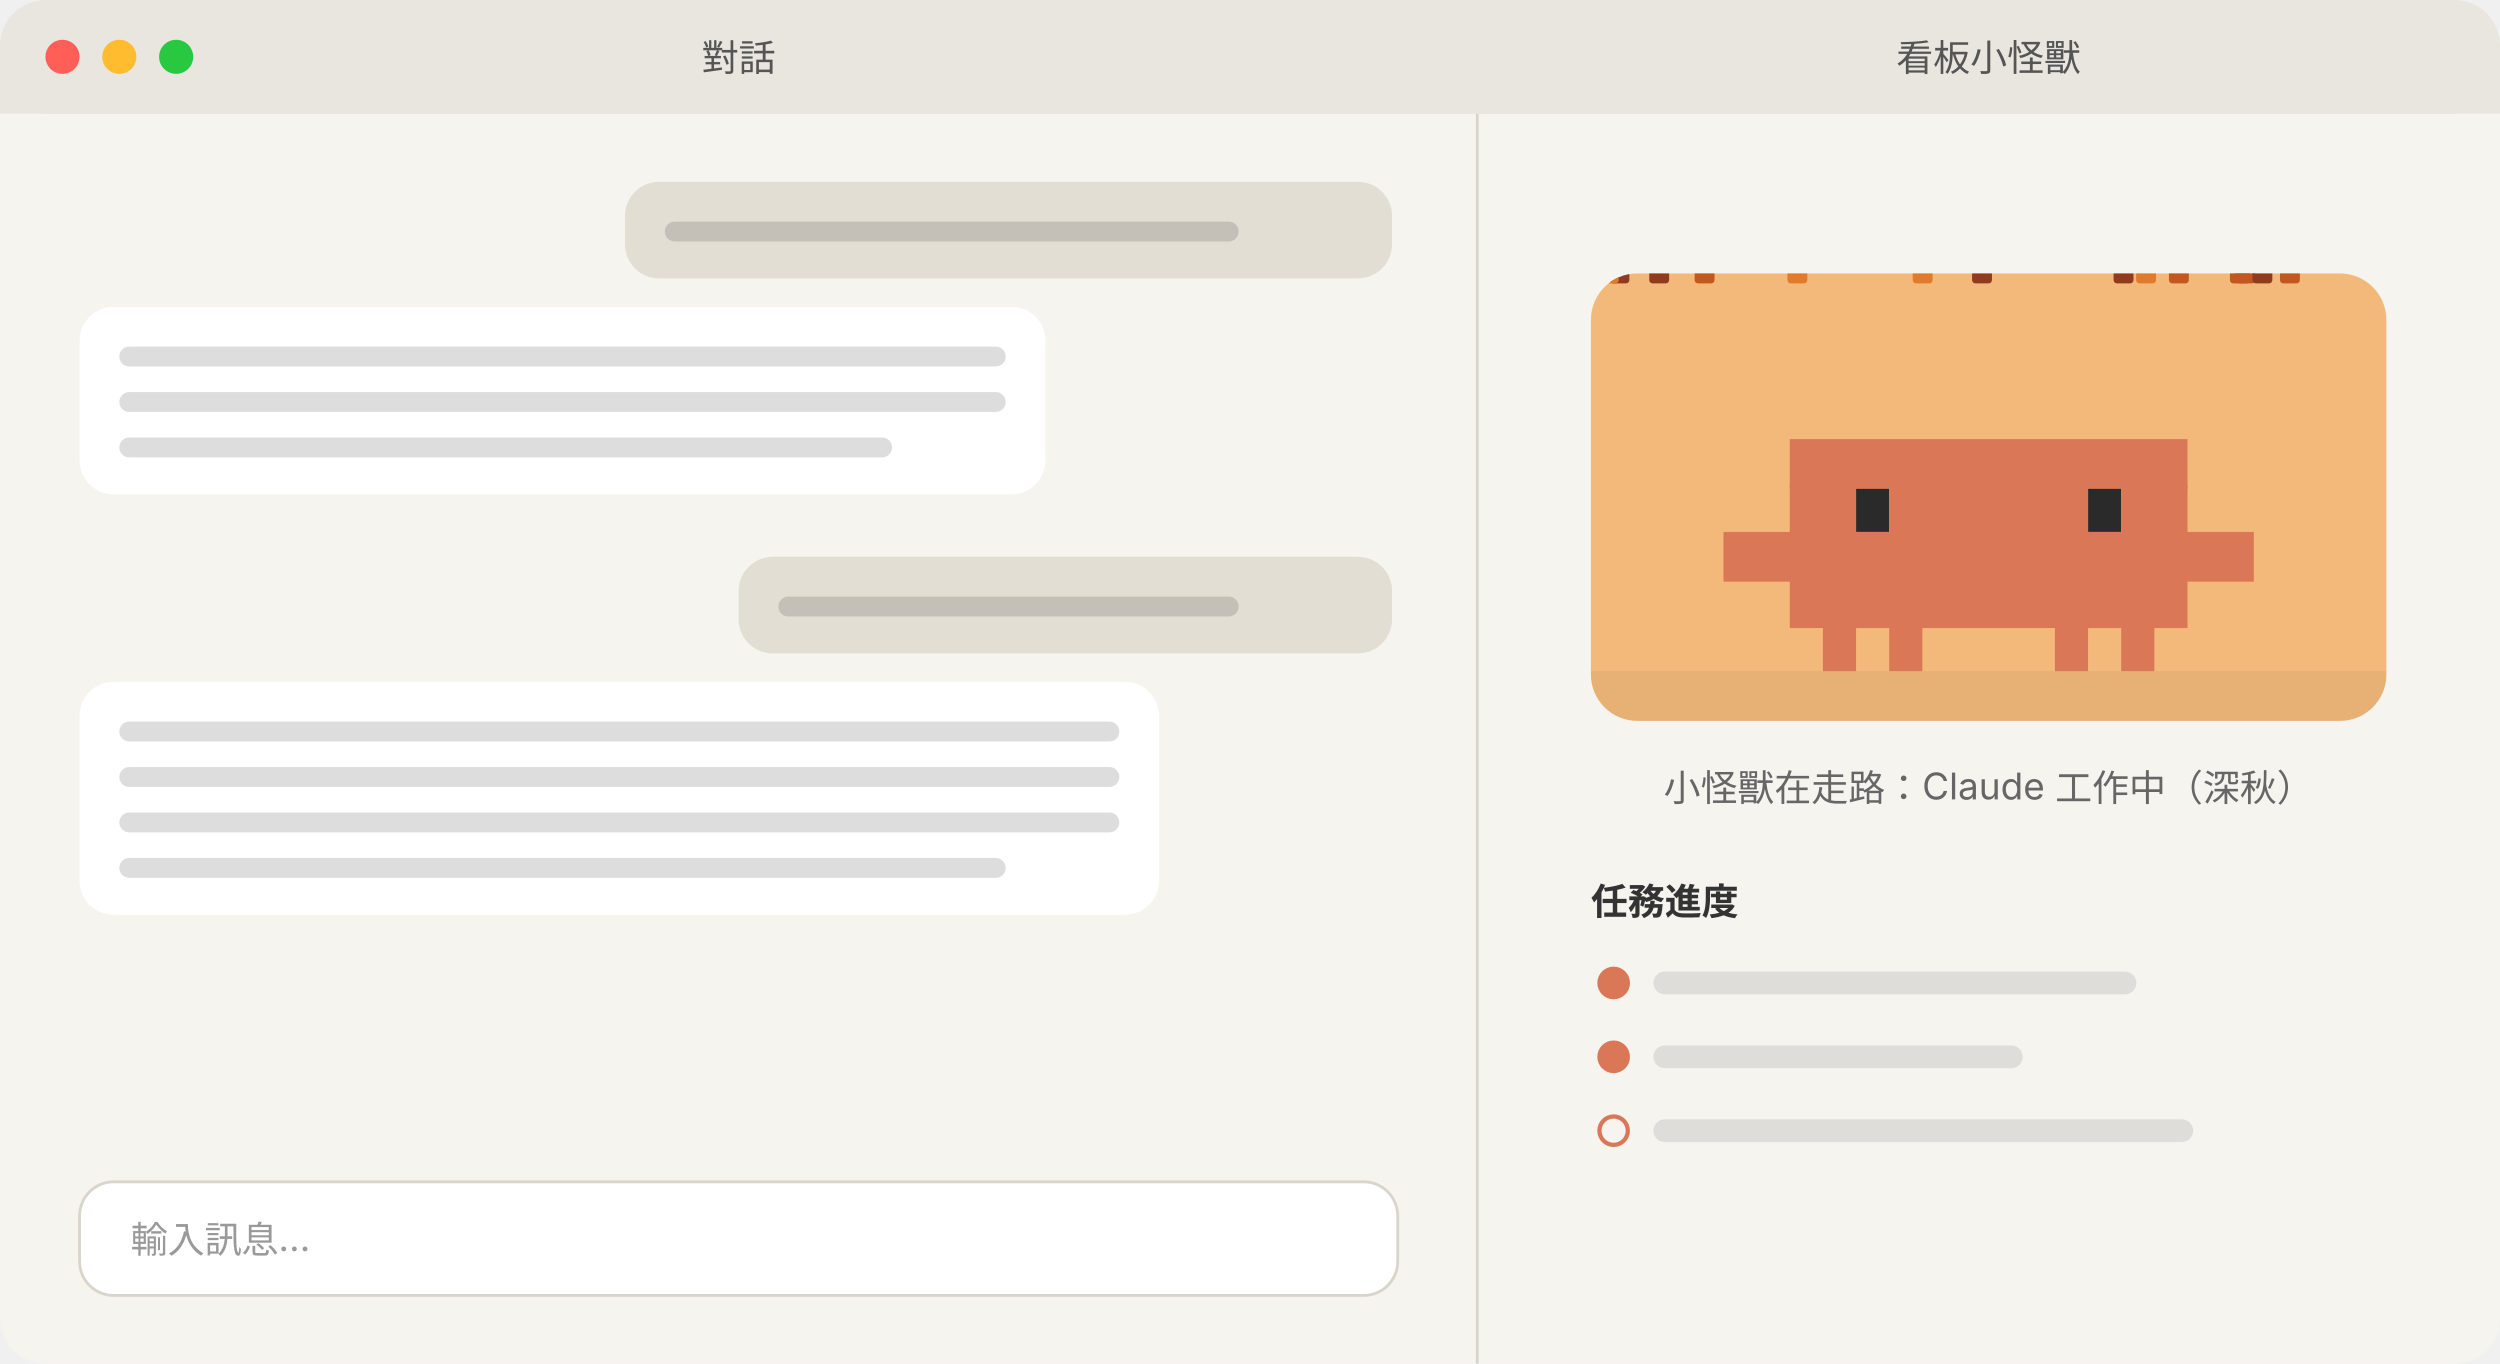
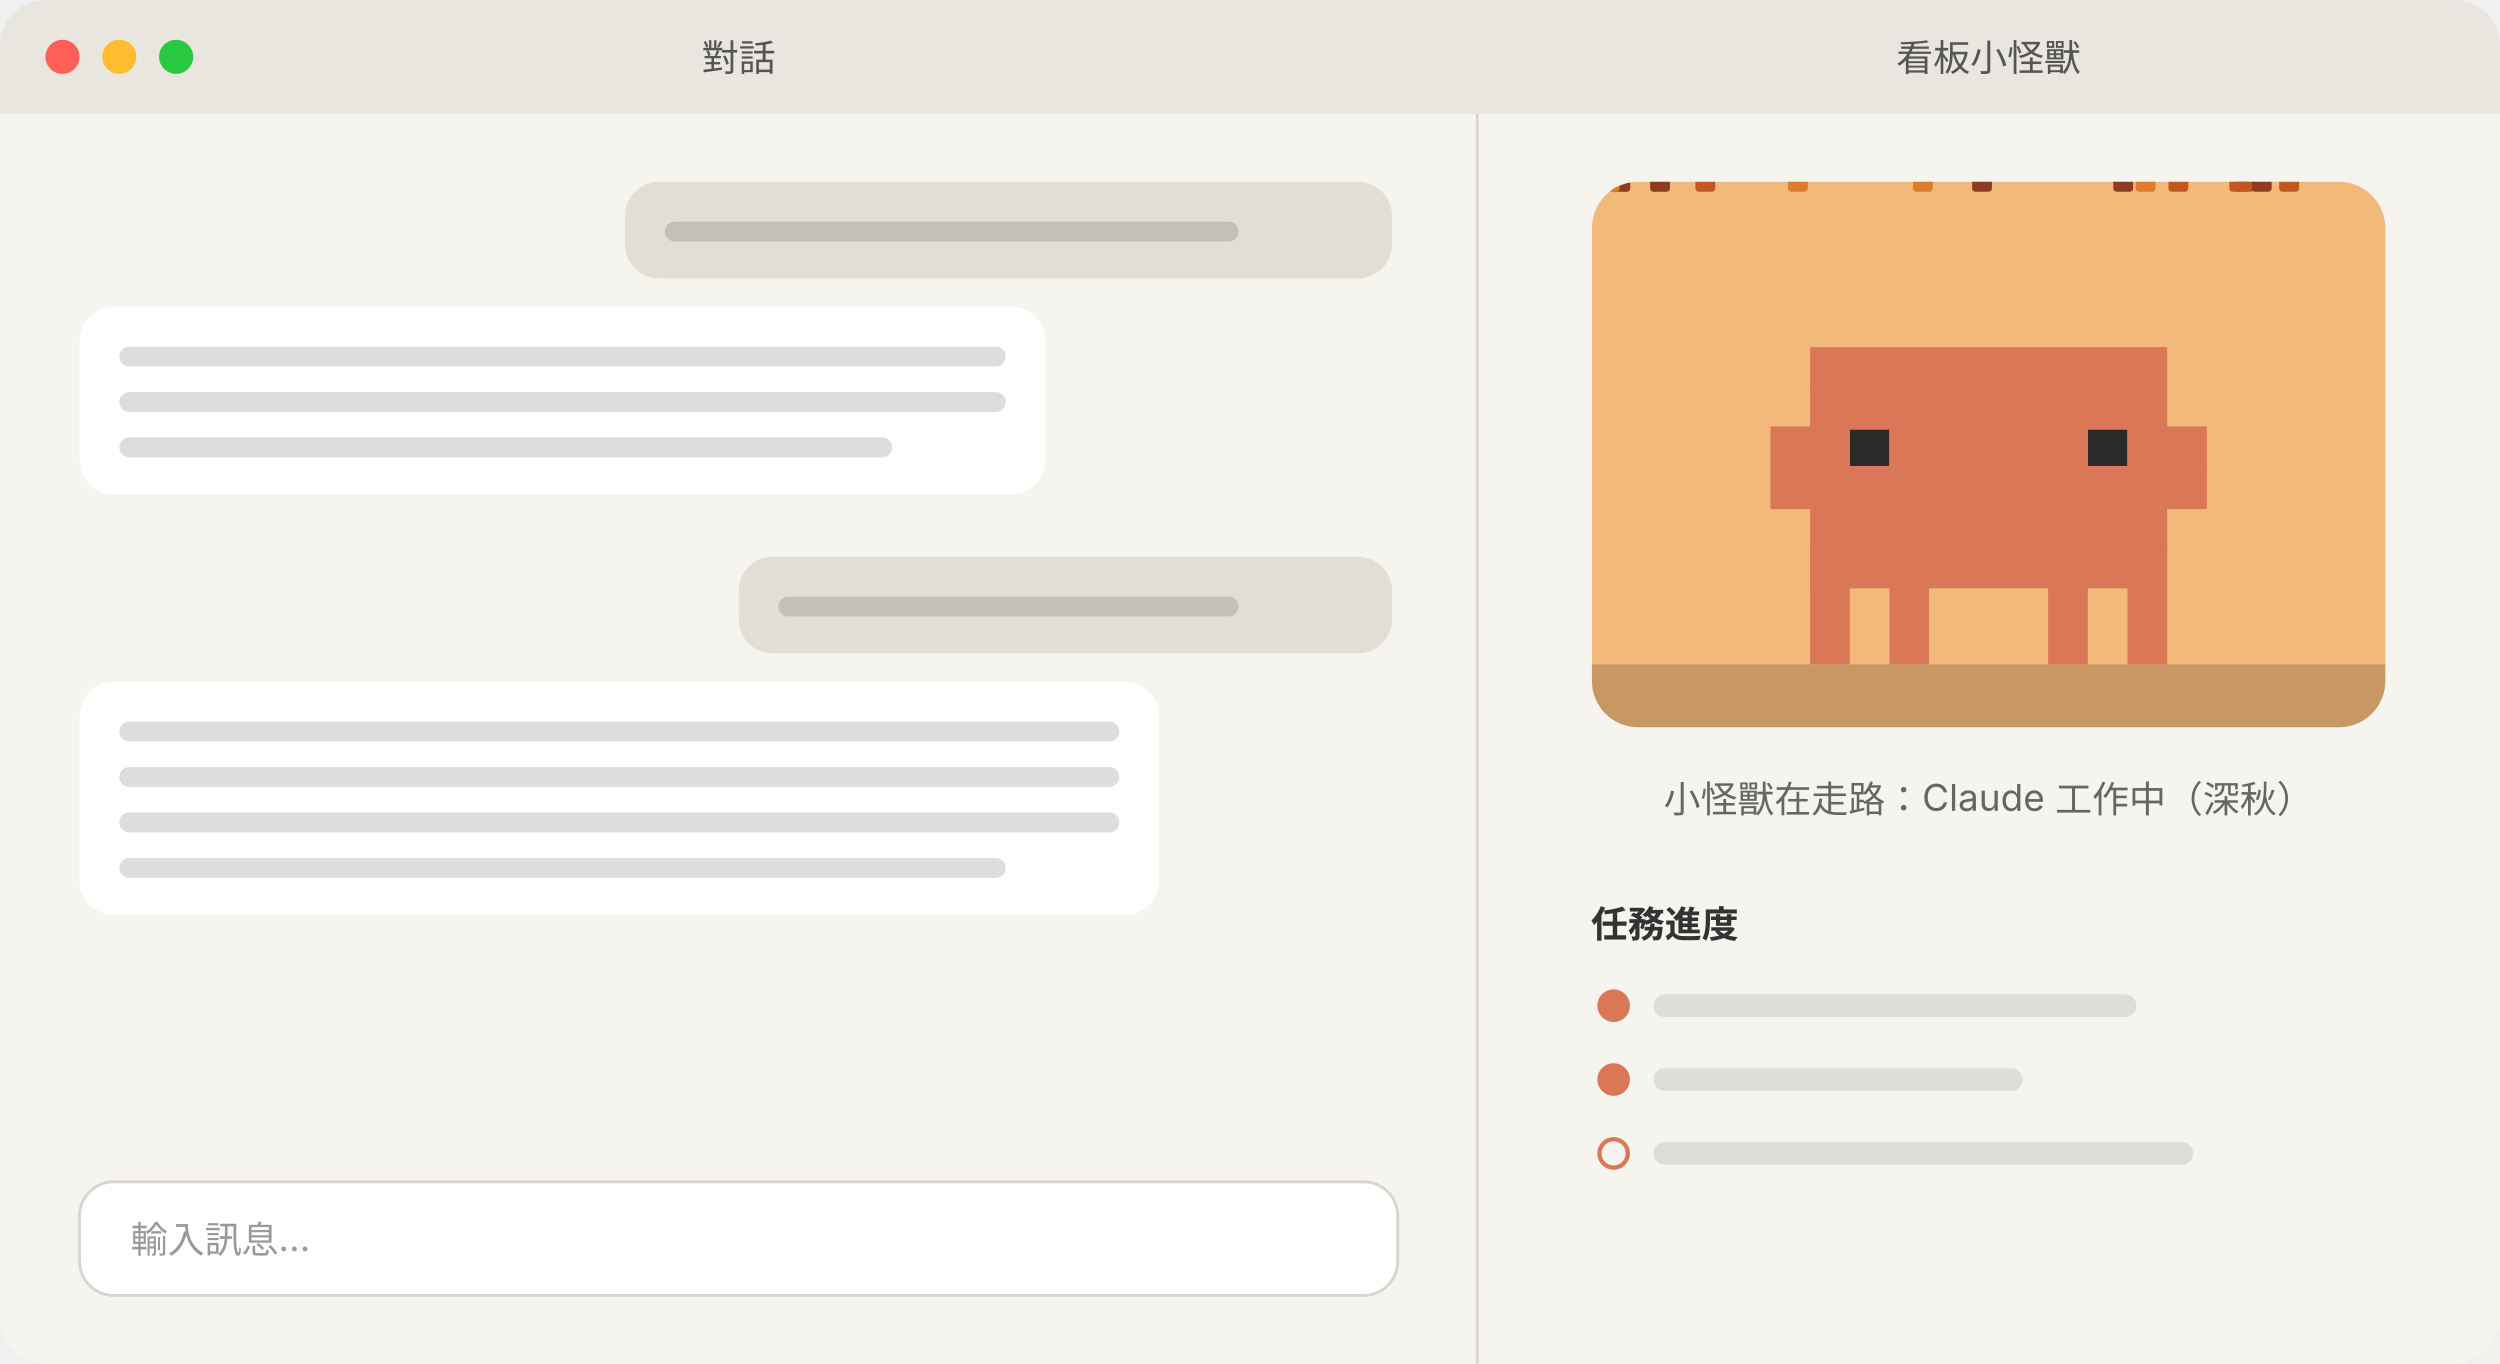
<svg xmlns="http://www.w3.org/2000/svg" viewBox="0 0 880 480" width="880" height="480" font-family="-apple-system, 'PingFang TC', 'Noto Sans TC', sans-serif">
  <rect width="880" height="480" rx="16" fill="#F5F4EF" />
  <rect width="880" height="40" rx="16" fill="#E8E6DF" />
  <rect y="24" width="880" height="16" fill="#E8E6DF" />
  <circle cx="22" cy="20" r="6" fill="#FF5F57" />
  <circle cx="42" cy="20" r="6" fill="#FEBC2E" />
  <circle cx="62" cy="20" r="6" fill="#28C840" />
  <text x="260" y="25" text-anchor="middle" font-size="13" fill="#555">對話</text>
  <text x="700" y="25" text-anchor="middle" font-size="13" fill="#555">看板小怪獸</text>
  <line x1="520" y1="40" x2="520" y2="480" stroke="#D8D5CC" />
  <rect x="220" y="64" width="270" height="34" rx="12" fill="#E3DED3" />
  <rect x="234" y="78" width="202" height="7" rx="3.5" fill="#00000022" />
  <rect x="28" y="108" width="340" height="66" rx="12" fill="#FFFFFF" />
  <rect x="42" y="122" width="312" height="7" rx="3.5" fill="#00000022" />
  <rect x="42" y="138" width="312" height="7" rx="3.5" fill="#00000022" />
  <rect x="42" y="154" width="272" height="7" rx="3.5" fill="#00000022" />
  <rect x="260" y="196" width="230" height="34" rx="12" fill="#E3DED3" />
  <rect x="274" y="210" width="162" height="7" rx="3.5" fill="#00000022" />
  <rect x="28" y="240" width="380" height="82" rx="12" fill="#FFFFFF" />
  <rect x="42" y="254" width="352" height="7" rx="3.5" fill="#00000022" />
  <rect x="42" y="270" width="352" height="7" rx="3.5" fill="#00000022" />
  <rect x="42" y="286" width="352" height="7" rx="3.5" fill="#00000022" />
  <rect x="42" y="302" width="312" height="7" rx="3.5" fill="#00000022" />
  <rect x="28" y="416" width="464" height="40" rx="12" fill="#FFFFFF" stroke="#D8D5CC" />
  <text x="46" y="441" font-size="13" fill="#999">輸入訊息…</text>
-   <svg class="walk" viewBox="-30 -50 240 135" x="560" y="96" width="280" height="158">
-     <style>@keyframes blink{0%,90%,100%{opacity:0}93%,97%{opacity:1}}@keyframes bob{0%,100%{transform:translateY(0)}50%{transform:translateY(-6px)}}@keyframes hop{0%,100%{transform:translateY(0)}40%{transform:translateY(-16px)}60%{transform:translateY(-16px)}}@keyframes legA{0%,100%{transform:translateY(0)}50%{transform:translateY(-5px)}}@keyframes legB{0%,100%{transform:translateY(-5px)}50%{transform:translateY(0)}}@keyframes breathe{0%,100%{transform:scaleY(1)}50%{transform:scaleY(.95)}}@keyframes z{0%{opacity:0;transform:translate(0,0)}30%{opacity:1}100%{opacity:0;transform:translate(10px,-18px)}}@keyframes fall{0%{transform:translate(0,0);opacity:0}10%{opacity:1}90%{opacity:1}100%{transform:translate(8px,130px);opacity:0}}@keyframes drift{0%{transform:translate(0,0) rotate(0);opacity:0}10%{opacity:1}50%{transform:translate(14px,65px) rotate(180deg)}90%{opacity:1}100%{transform:translate(-4px,130px) rotate(360deg);opacity:0}}@keyframes rain{0%{transform:translate(0,0)}100%{transform:translate(-6px,135px)}}@keyframes rise{0%{transform:translate(0,0);opacity:0}15%{opacity:1}85%{opacity:1}100%{transform:translate(6px,-120px);opacity:0}}@keyframes twinkle{0%,100%{opacity:.25}50%{opacity:1}}@keyframes spin{to{transform:rotate(360deg)}}@keyframes sway{0%,100%{transform:rotate(-6deg)}50%{transform:rotate(6deg)}}@keyframes burst{0%{transform:scale(.1);opacity:0}15%{opacity:1}70%{transform:scale(1);opacity:1}100%{transform:scale(1.15);opacity:0}}@keyframes heat{0%{transform:translateY(0);opacity:0}30%{opacity:.8}100%{transform:translateY(-26px);opacity:0}}@keyframes drip{0%,60%{transform:translateY(0);opacity:0}70%{opacity:1}100%{transform:translateY(14px);opacity:0}}.lid{opacity:0;animation:blink 3.5s infinite}.bob .body{animation:bob .9s ease-in-out infinite}.walk .body{animation:bob .4s steps(2) infinite}.walk .la{animation:legA .4s steps(2) infinite}.walk .lb{animation:legB .4s steps(2) infinite}.jump .all{animation:hop .7s ease-in-out infinite}.sleep .body{transform-box:fill-box;transform-origin:50% 100%;animation:breathe 2.4s ease-in-out infinite}.sleep .z1{animation:z 2.4s infinite}.sleep .z2{animation:z 2.4s 1.2s infinite}.fall{animation:fall 5s linear infinite}.drift{animation:drift 7s linear infinite}.rain{animation:rain 1s linear infinite}.rise{animation:rise 6s linear infinite}.twinkle{animation:twinkle 2s ease-in-out infinite}.spin{animation:spin 12s linear infinite}.sway{animation:sway 2.4s ease-in-out infinite}.heat{animation:heat 1.8s ease-out infinite}.burst{animation:burst 1.8s ease-out infinite}.drip{animation:drip 2.2s ease-in infinite}</style>
+   <svg class="walk" viewBox="-54 -50 240 165" x="560" y="64" width="280" height="192">
+     <style>@keyframes blink{0%,88%,100%{transform:scaleY(0)}90.5%{transform:scaleY(.8)}92.5%,94.5%{transform:scaleY(1)}96.5%{transform:scaleY(.8)}}@keyframes bob{0%,100%{transform:translateY(0)}50%{transform:translateY(-6px)}}@keyframes hop{0%,100%{transform:translateY(0)}40%{transform:translateY(-16px)}60%{transform:translateY(-16px)}}@keyframes legA{0%,100%{transform:translateY(0)}50%{transform:translateY(-5px)}}@keyframes legB{0%,100%{transform:translateY(-5px)}50%{transform:translateY(0)}}@keyframes breathe{0%,100%{transform:scaleY(1)}50%{transform:scaleY(.95)}}@keyframes z{0%{opacity:0;transform:translate(0,0)}30%{opacity:1}100%{opacity:0;transform:translate(10px,-18px)}}@keyframes fall{0%{transform:translate(0,0);opacity:0}10%{opacity:1}90%{opacity:1}100%{transform:translate(8px,165px);opacity:0}}@keyframes drift{0%{transform:translate(0,0) rotate(0);opacity:0}10%{opacity:1}50%{transform:translate(14px,82px) rotate(180deg)}90%{opacity:1}100%{transform:translate(-4px,165px) rotate(360deg);opacity:0}}@keyframes rain{0%{transform:translate(0,0)}100%{transform:translate(-6px,170px)}}@keyframes rise{0%{transform:translate(0,0);opacity:0}15%{opacity:1}85%{opacity:1}100%{transform:translate(6px,-150px);opacity:0}}@keyframes twinkle{0%,100%{opacity:.25}50%{opacity:1}}@keyframes spin{to{transform:rotate(360deg)}}@keyframes sway{0%,100%{transform:rotate(-6deg)}50%{transform:rotate(6deg)}}@keyframes burst{0%{transform:scale(.1);opacity:0}15%{opacity:1}70%{transform:scale(1);opacity:1}100%{transform:scale(1.15);opacity:0}}@keyframes heat{0%{transform:translateY(0);opacity:0}30%{opacity:.8}100%{transform:translateY(-26px);opacity:0}}@keyframes drip{0%,60%{transform:translateY(0);opacity:0}70%{opacity:1}100%{transform:translateY(14px);opacity:0}}.lid{transform-box:fill-box;transform-origin:50% 0;transform:scaleY(0);animation:blink 3.5s infinite}.bob .body{animation:bob .9s ease-in-out infinite}.walk .body{animation:bob .4s steps(2) infinite}.walk .la{animation:legA .4s steps(2) infinite}.walk .lb{animation:legB .4s steps(2) infinite}.jump .all{animation:hop .7s ease-in-out infinite}.sleep .body{transform-box:fill-box;transform-origin:50% 100%;animation:breathe 2.4s ease-in-out infinite}.sleep .z1{animation:z 2.4s infinite}.sleep .z2{animation:z 2.4s 1.2s infinite}.fall{animation:fall 5s linear infinite}.drift{animation:drift 7s linear infinite}.rain{animation:rain 1s linear infinite}.rise{animation:rise 6s linear infinite}.twinkle{animation:twinkle 2s ease-in-out infinite}.spin{animation:spin 12s linear infinite}.sway{animation:sway 2.4s ease-in-out infinite}.heat{animation:heat 1.8s ease-out infinite}.burst{animation:burst 1.8s ease-out infinite}.drip{animation:drip 2.2s ease-in infinite}</style>
    <defs>
      <clipPath id="frame">
-         <rect x="-30" y="-50" width="240" height="135" rx="14" />
+         <rect x="-54" y="-50" width="240" height="165" rx="14" />
      </clipPath>
    </defs>
    <g clip-path="url(#frame)">
-       <rect x="-30" y="-50" width="240" height="135" rx="14" fill="#F3B97A" />
-       <rect x="-30" y="70" width="240" height="15" fill="#0000000d" />
-       <g transform="translate(165.8 -50)">
+       <rect x="-54" y="-50" width="240" height="165" rx="14" fill="#F3B97A" />
+       <rect x="-54" y="96" width="240" height="19" fill="#0000002e" />
+       <g transform="translate(141.8 -50)">
        <g class="drift" style="animation-duration:6s;animation-delay:-3.60s">
          <rect x="-3" y="-3" width="6" height="6" rx="1" fill="#C2571F" />
        </g>
      </g>
-       <g transform="translate(-21.4 -50)">
+       <g transform="translate(-45.4 -50)">
        <g class="drift" style="animation-duration:6s;animation-delay:-1.80s">
          <rect x="-3" y="-3" width="6" height="6" rx="1" fill="#8E3B1F" />
        </g>
      </g>
-       <g transform="translate(-24.6 -50)">
+       <g transform="translate(-48.6 -50)">
        <g class="drift" style="animation-duration:6s;animation-delay:-0.00s">
          <rect x="-3" y="-3" width="6" height="6" rx="1" fill="#E07B2B" />
        </g>
      </g>
-       <g transform="translate(167.4 -50)">
+       <g transform="translate(143.4 -50)">
        <g class="drift" style="animation-duration:6s;animation-delay:-4.20s">
          <rect x="-3" y="-3" width="6" height="6" rx="1" fill="#C2571F" />
        </g>
      </g>
-       <g transform="translate(-9.4 -50)">
+       <g transform="translate(-33.4 -50)">
        <g class="drift" style="animation-duration:6s;animation-delay:-2.40s">
          <rect x="-3" y="-3" width="6" height="6" rx="1" fill="#8E3B1F" />
        </g>
      </g>
-       <g transform="translate(32.3 -50)">
+       <g transform="translate(8.3 -50)">
        <g class="drift" style="animation-duration:6s;animation-delay:-0.60s">
          <rect x="-3" y="-3" width="6" height="6" rx="1" fill="#E07B2B" />
        </g>
      </g>
-       <g transform="translate(4.3 -50)">
+       <g transform="translate(-19.7 -50)">
        <g class="drift" style="animation-duration:6s;animation-delay:-4.80s">
          <rect x="-3" y="-3" width="6" height="6" rx="1" fill="#C2571F" />
        </g>
      </g>
-       <g transform="translate(130.7 -50)">
+       <g transform="translate(106.7 -50)">
        <g class="drift" style="animation-duration:6s;animation-delay:-3.00s">
          <rect x="-3" y="-3" width="6" height="6" rx="1" fill="#8E3B1F" />
        </g>
      </g>
-       <g transform="translate(70.1 -50)">
+       <g transform="translate(46.1 -50)">
        <g class="drift" style="animation-duration:6s;animation-delay:-1.20s">
          <rect x="-3" y="-3" width="6" height="6" rx="1" fill="#E07B2B" />
        </g>
      </g>
-       <g transform="translate(147.4 -50)">
+       <g transform="translate(123.4 -50)">
        <g class="drift" style="animation-duration:6s;animation-delay:-5.40s">
          <rect x="-3" y="-3" width="6" height="6" rx="1" fill="#C2571F" />
        </g>
      </g>
-       <g transform="translate(172.6 -50)">
+       <g transform="translate(148.6 -50)">
        <g class="drift" style="animation-duration:6s;animation-delay:-3.60s">
          <rect x="-3" y="-3" width="6" height="6" rx="1" fill="#8E3B1F" />
        </g>
      </g>
-       <g transform="translate(137.5 -50)">
+       <g transform="translate(113.5 -50)">
        <g class="drift" style="animation-duration:6s;animation-delay:-1.80s">
          <rect x="-3" y="-3" width="6" height="6" rx="1" fill="#E07B2B" />
        </g>
      </g>
-       <g transform="translate(180.9 -50)">
+       <g transform="translate(156.9 -50)">
        <g class="drift" style="animation-duration:6s;animation-delay:-0.00s">
          <rect x="-3" y="-3" width="6" height="6" rx="1" fill="#C2571F" />
        </g>
      </g>
-       <g transform="translate(88.0 -50)">
+       <g transform="translate(64.0 -50)">
        <g class="drift" style="animation-duration:6s;animation-delay:-4.20s">
          <rect x="-3" y="-3" width="6" height="6" rx="1" fill="#8E3B1F" />
        </g>
      </g>
      <g class="all">
        <g class="la">
-           <rect x="40" y="42" width="10" height="28" fill="#D97757" />
+           <rect x="12" y="60" width="12" height="36" fill="#D97757" />
        </g>
        <g class="lb">
-           <rect x="60" y="42" width="10" height="28" fill="#D97757" />
+           <rect x="36" y="60" width="12" height="36" fill="#D97757" />
        </g>
        <g class="la">
-           <rect x="110" y="42" width="10" height="28" fill="#D97757" />
+           <rect x="84" y="60" width="12" height="36" fill="#D97757" />
        </g>
        <g class="lb">
-           <rect x="130" y="42" width="10" height="28" fill="#D97757" />
+           <rect x="108" y="60" width="12" height="36" fill="#D97757" />
        </g>
        <g class="body">
-           <rect x="50" y="14" width="10" height="14" fill="#2a2a2a" />
-           <rect x="120" y="14" width="10" height="14" fill="#2a2a2a" />
-           <rect x="30" y="0" width="120" height="15" fill="#D97757" />
-           <rect x="30" y="14" width="20" height="15" fill="#D97757" />
-           <rect x="60" y="14" width="60" height="15" fill="#D97757" />
-           <rect x="130" y="14" width="20" height="15" fill="#D97757" />
-           <rect x="10" y="28" width="160" height="15" fill="#D97757" />
-           <rect x="30" y="42" width="120" height="15" fill="#D97757" />
+           <rect x="24" y="24" width="12" height="12" fill="#2a2a2a" />
+           <rect x="96" y="24" width="12" height="12" fill="#2a2a2a" />
+           <rect x="12" y="0" width="108" height="13" fill="#D97757" />
+           <rect x="12" y="12" width="108" height="13" fill="#D97757" />
+           <rect x="0" y="24" width="24" height="13" fill="#D97757" />
+           <rect x="36" y="24" width="60" height="13" fill="#D97757" />
+           <rect x="108" y="24" width="24" height="13" fill="#D97757" />
+           <rect x="0" y="36" width="132" height="13" fill="#D97757" />
+           <rect x="12" y="48" width="108" height="13" fill="#D97757" />
+           <rect x="12" y="60" width="108" height="13" fill="#D97757" />
          <g class="lid">
-             <rect x="50" y="14" width="10.5" height="14.5" fill="#D97757" />
-             <rect x="120" y="14" width="10.5" height="14.5" fill="#D97757" />
+             <rect x="24" y="24" width="12.5" height="12.5" fill="#D97757" />
+             <rect x="96" y="24" width="12.5" height="12.5" fill="#D97757" />
          </g>
        </g>
      </g>
    </g>
  </svg>
-   <text x="700" y="282" text-anchor="middle" font-size="13" fill="#666">小怪獸在走路：Claude 工作中（深秋）</text>
-   <text x="560" y="322" font-size="13" font-weight="600" fill="#333">任務進度</text>
-   <circle cx="568" cy="346" r="5" fill="#D97757" stroke="#D97757" stroke-width="1.5" />
-   <rect x="582" y="342" width="170" height="8" rx="4" fill="#00000018" />
-   <circle cx="568" cy="372" r="5" fill="#D97757" stroke="#D97757" stroke-width="1.5" />
-   <rect x="582" y="368" width="130" height="8" rx="4" fill="#00000018" />
-   <circle cx="568" cy="398" r="5" fill="none" stroke="#D97757" stroke-width="1.5" />
-   <rect x="582" y="394" width="190" height="8" rx="4" fill="#00000018" />
+   <text x="700" y="286" text-anchor="middle" font-size="13" fill="#666">小怪獸在走路：Claude 工作中（深秋）</text>
+   <text x="560" y="330" font-size="13" font-weight="600" fill="#333">任務進度</text>
+   <circle cx="568" cy="354" r="5" fill="#D97757" stroke="#D97757" stroke-width="1.5" />
+   <rect x="582" y="350" width="170" height="8" rx="4" fill="#00000018" />
+   <circle cx="568" cy="380" r="5" fill="#D97757" stroke="#D97757" stroke-width="1.5" />
+   <rect x="582" y="376" width="130" height="8" rx="4" fill="#00000018" />
+   <circle cx="568" cy="406" r="5" fill="none" stroke="#D97757" stroke-width="1.5" />
+   <rect x="582" y="402" width="190" height="8" rx="4" fill="#00000018" />
</svg>
